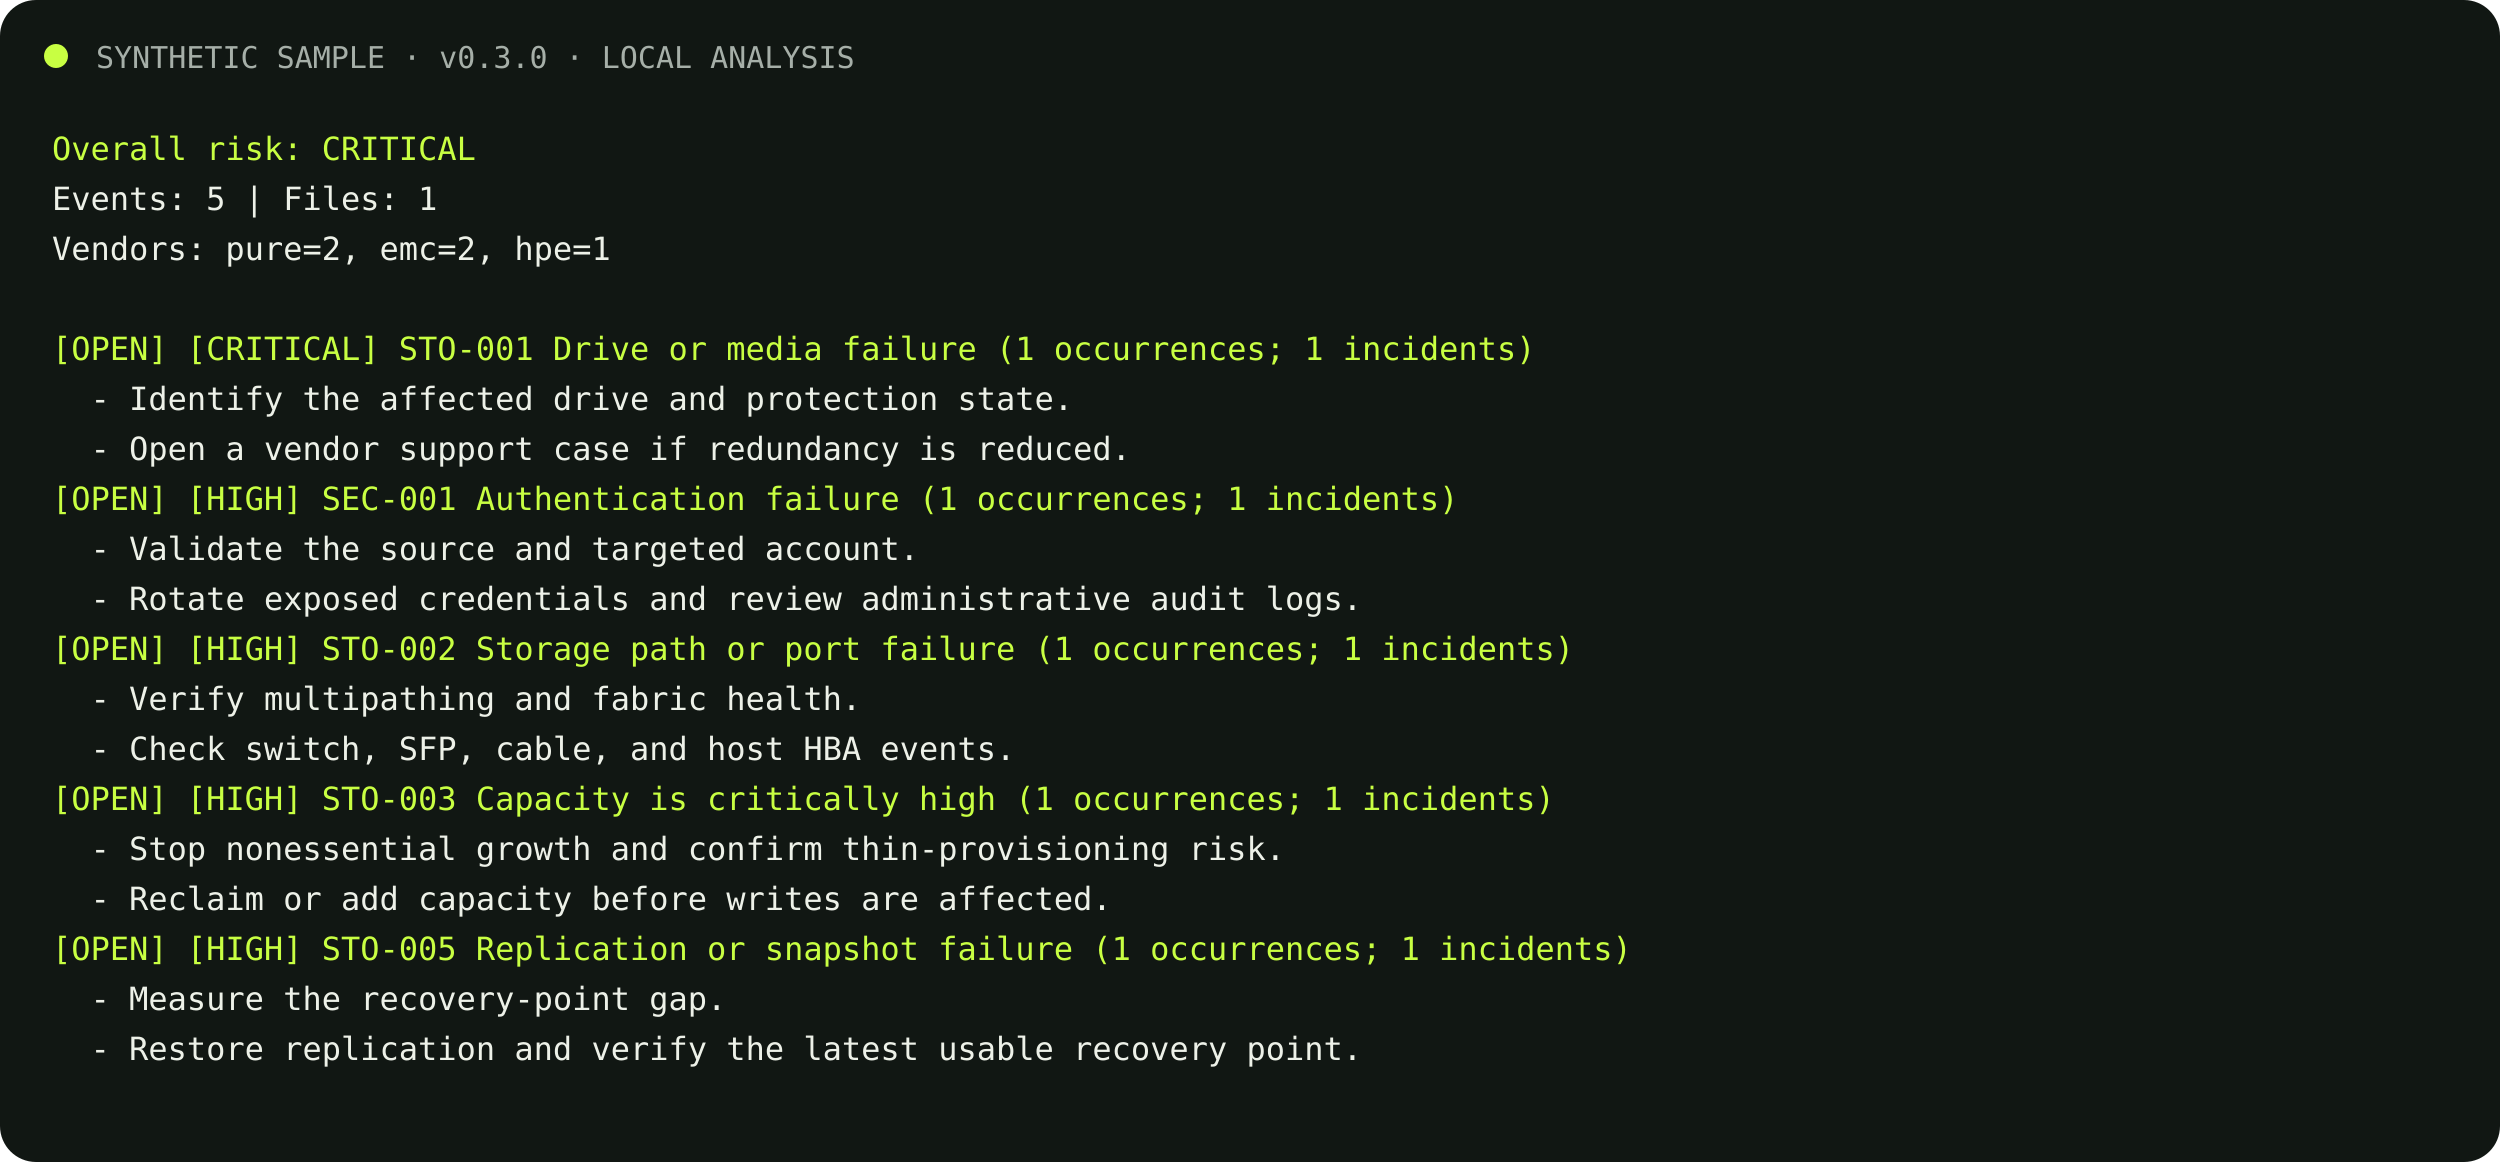
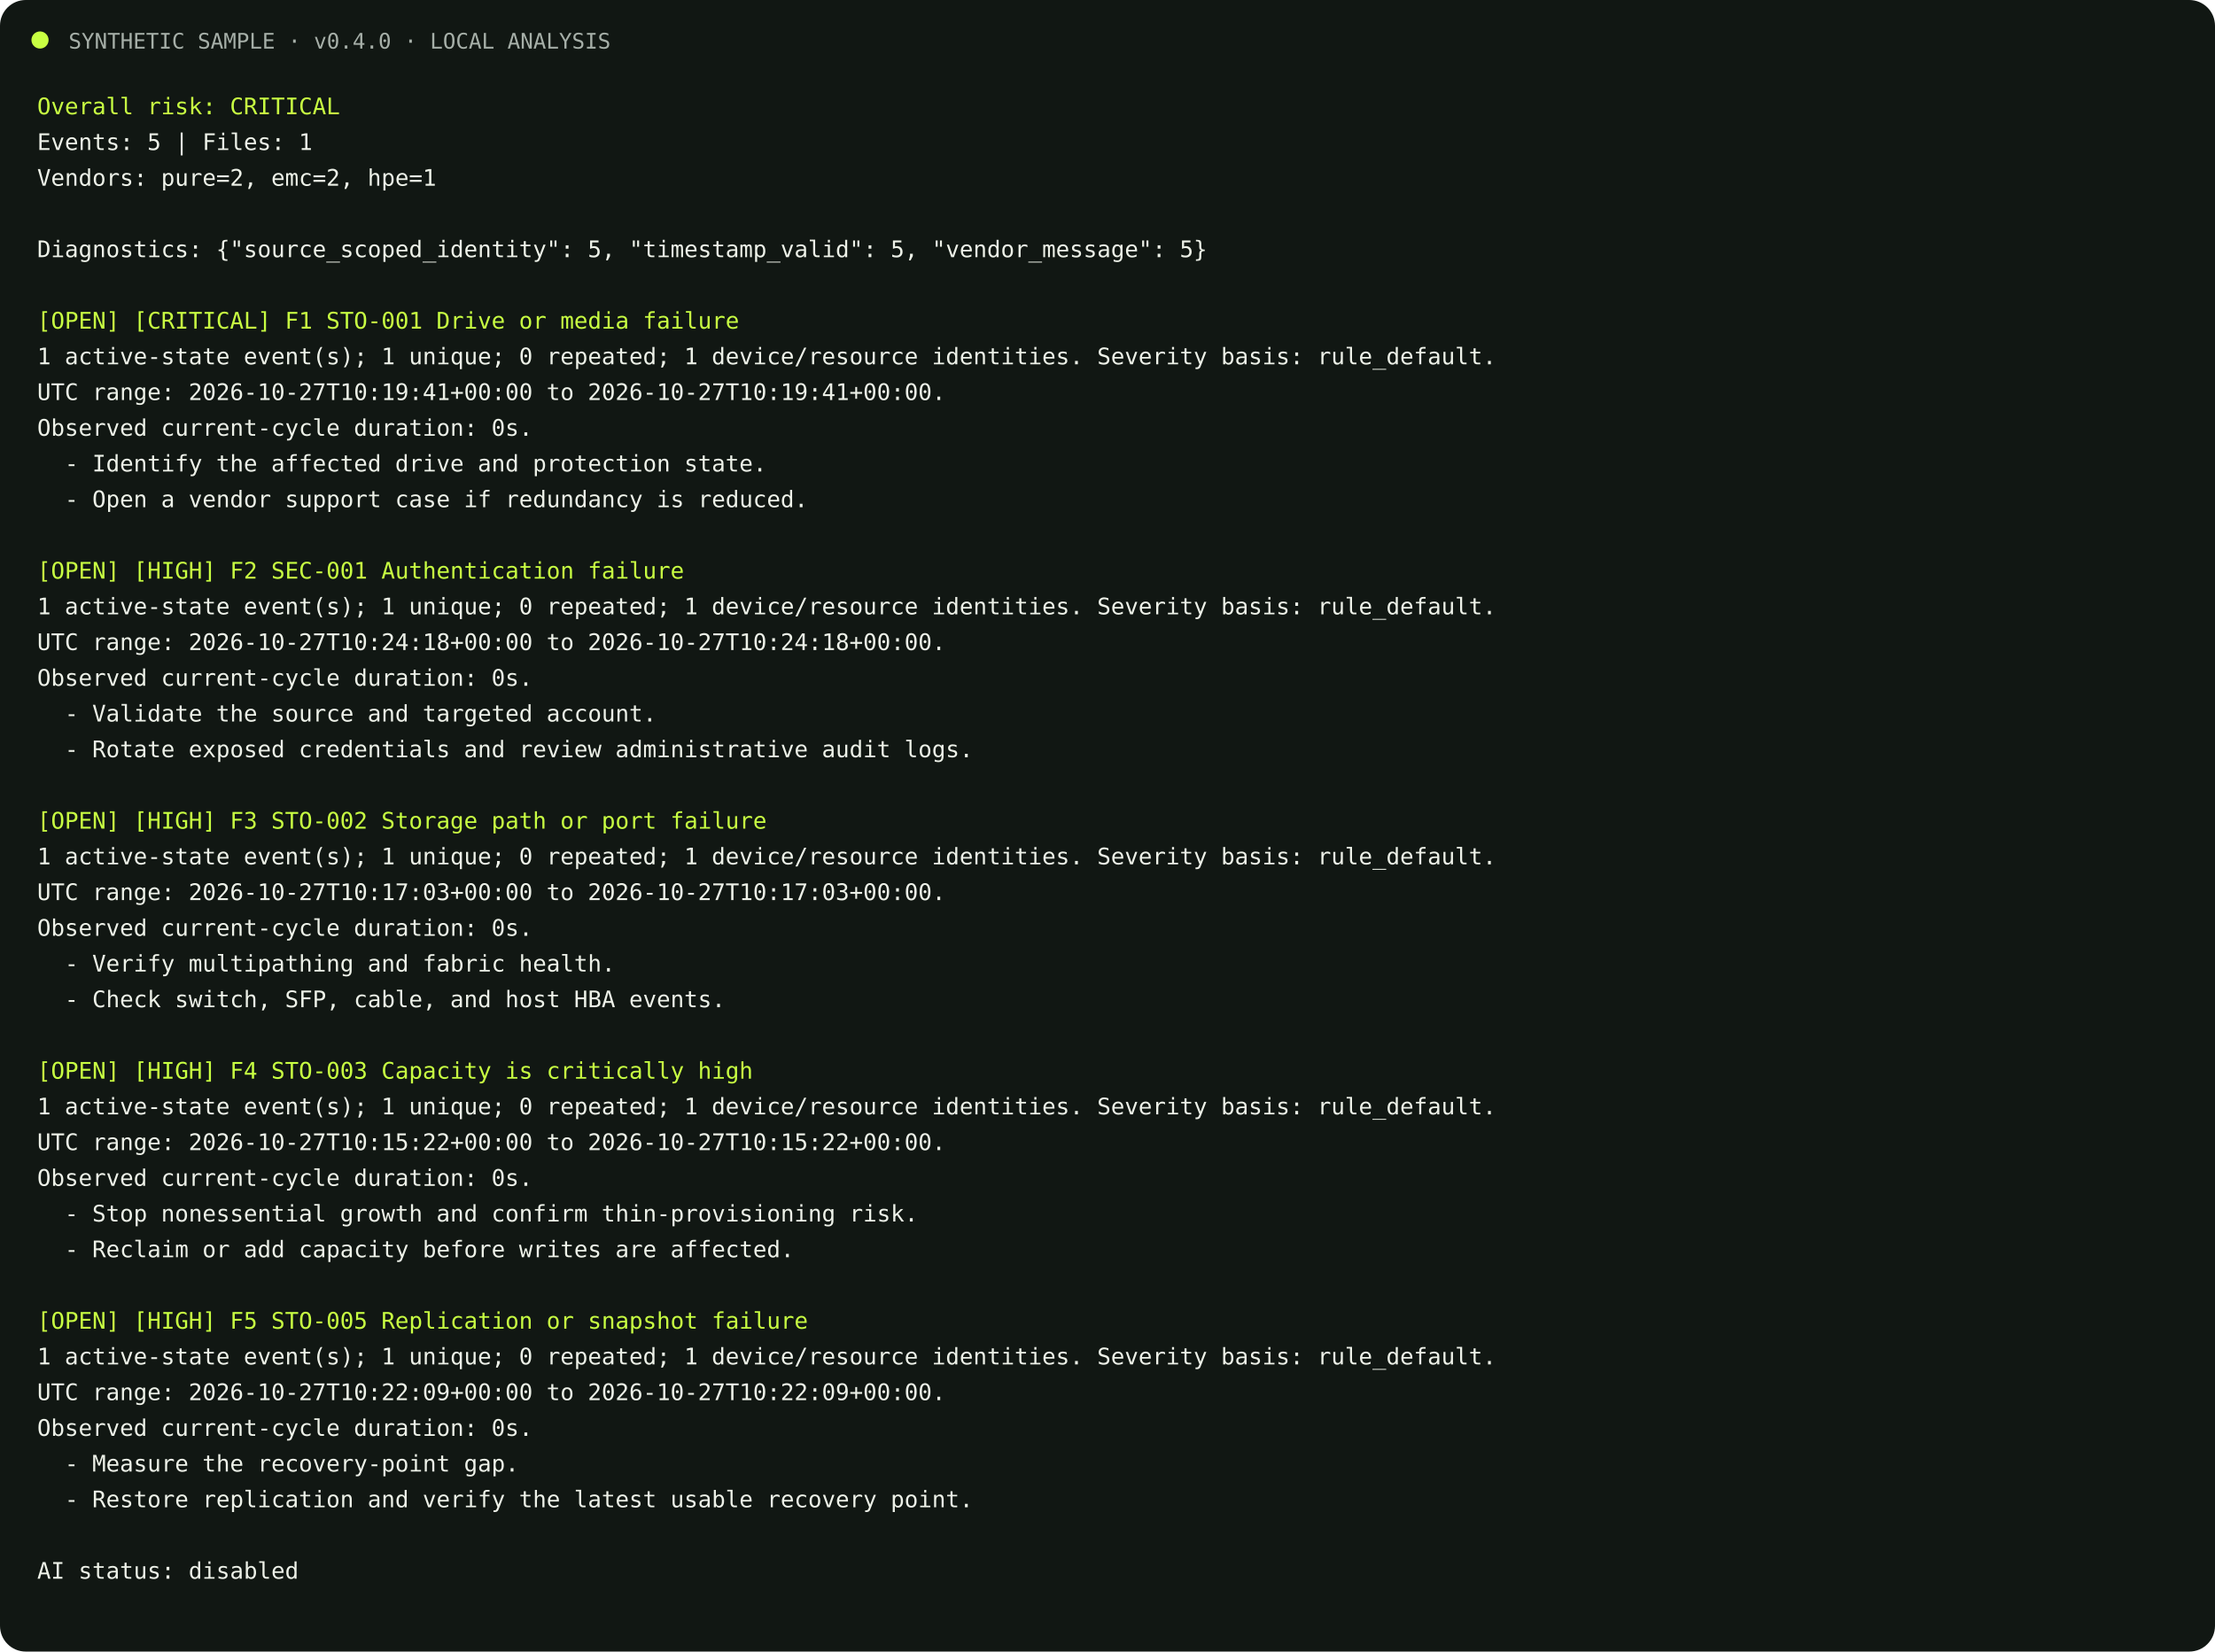
- <svg xmlns="http://www.w3.org/2000/svg" viewBox="0 0 1250 581" role="img" aria-labelledby="title">
-   <rect width="1250" height="100%" rx="18" fill="#111713" />
+ <svg xmlns="http://www.w3.org/2000/svg" viewBox="0 0 1550 1156" role="img" aria-labelledby="title">
+   <rect width="1550" height="100%" rx="18" fill="#111713" />
  <circle cx="28" cy="28" r="6" fill="#c8ff42" />
-   <text x="48" y="34" font-family="monospace" font-size="15" fill="#a6afa8">SYNTHETIC SAMPLE · v0.3.0 · LOCAL ANALYSIS</text>
+   <text x="48" y="34" font-family="monospace" font-size="15" fill="#a6afa8">SYNTHETIC SAMPLE · v0.4.0 · LOCAL ANALYSIS</text>
  <text x="26" y="80" font-family="monospace" font-size="16" fill="#c8ff42" xml:space="preserve">Overall risk: CRITICAL</text>
  <text x="26" y="105" font-family="monospace" font-size="16" fill="#edf1e8" xml:space="preserve">Events: 5 | Files: 1</text>
  <text x="26" y="130" font-family="monospace" font-size="16" fill="#edf1e8" xml:space="preserve">Vendors: pure=2, emc=2, hpe=1</text>
  <text x="26" y="155" font-family="monospace" font-size="16" fill="#edf1e8" xml:space="preserve" />
-   <text x="26" y="180" font-family="monospace" font-size="16" fill="#c8ff42" xml:space="preserve">[OPEN] [CRITICAL] STO-001 Drive or media failure (1 occurrences; 1 incidents)</text>
-   <text x="26" y="205" font-family="monospace" font-size="16" fill="#edf1e8" xml:space="preserve">  - Identify the affected drive and protection state.</text>
-   <text x="26" y="230" font-family="monospace" font-size="16" fill="#edf1e8" xml:space="preserve">  - Open a vendor support case if redundancy is reduced.</text>
-   <text x="26" y="255" font-family="monospace" font-size="16" fill="#c8ff42" xml:space="preserve">[OPEN] [HIGH] SEC-001 Authentication failure (1 occurrences; 1 incidents)</text>
-   <text x="26" y="280" font-family="monospace" font-size="16" fill="#edf1e8" xml:space="preserve">  - Validate the source and targeted account.</text>
-   <text x="26" y="305" font-family="monospace" font-size="16" fill="#edf1e8" xml:space="preserve">  - Rotate exposed credentials and review administrative audit logs.</text>
-   <text x="26" y="330" font-family="monospace" font-size="16" fill="#c8ff42" xml:space="preserve">[OPEN] [HIGH] STO-002 Storage path or port failure (1 occurrences; 1 incidents)</text>
-   <text x="26" y="355" font-family="monospace" font-size="16" fill="#edf1e8" xml:space="preserve">  - Verify multipathing and fabric health.</text>
-   <text x="26" y="380" font-family="monospace" font-size="16" fill="#edf1e8" xml:space="preserve">  - Check switch, SFP, cable, and host HBA events.</text>
-   <text x="26" y="405" font-family="monospace" font-size="16" fill="#c8ff42" xml:space="preserve">[OPEN] [HIGH] STO-003 Capacity is critically high (1 occurrences; 1 incidents)</text>
-   <text x="26" y="430" font-family="monospace" font-size="16" fill="#edf1e8" xml:space="preserve">  - Stop nonessential growth and confirm thin-provisioning risk.</text>
-   <text x="26" y="455" font-family="monospace" font-size="16" fill="#edf1e8" xml:space="preserve">  - Reclaim or add capacity before writes are affected.</text>
-   <text x="26" y="480" font-family="monospace" font-size="16" fill="#c8ff42" xml:space="preserve">[OPEN] [HIGH] STO-005 Replication or snapshot failure (1 occurrences; 1 incidents)</text>
-   <text x="26" y="505" font-family="monospace" font-size="16" fill="#edf1e8" xml:space="preserve">  - Measure the recovery-point gap.</text>
-   <text x="26" y="530" font-family="monospace" font-size="16" fill="#edf1e8" xml:space="preserve">  - Restore replication and verify the latest usable recovery point.</text>
+   <text x="26" y="180" font-family="monospace" font-size="16" fill="#edf1e8" xml:space="preserve">Diagnostics: {"source_scoped_identity": 5, "timestamp_valid": 5, "vendor_message": 5}</text>
+   <text x="26" y="205" font-family="monospace" font-size="16" fill="#edf1e8" xml:space="preserve" />
+   <text x="26" y="230" font-family="monospace" font-size="16" fill="#c8ff42" xml:space="preserve">[OPEN] [CRITICAL] F1 STO-001 Drive or media failure</text>
+   <text x="26" y="255" font-family="monospace" font-size="16" fill="#edf1e8" xml:space="preserve">1 active-state event(s); 1 unique; 0 repeated; 1 device/resource identities. Severity basis: rule_default.</text>
+   <text x="26" y="280" font-family="monospace" font-size="16" fill="#edf1e8" xml:space="preserve">UTC range: 2026-10-27T10:19:41+00:00 to 2026-10-27T10:19:41+00:00.</text>
+   <text x="26" y="305" font-family="monospace" font-size="16" fill="#edf1e8" xml:space="preserve">Observed current-cycle duration: 0s.</text>
+   <text x="26" y="330" font-family="monospace" font-size="16" fill="#edf1e8" xml:space="preserve">  - Identify the affected drive and protection state.</text>
+   <text x="26" y="355" font-family="monospace" font-size="16" fill="#edf1e8" xml:space="preserve">  - Open a vendor support case if redundancy is reduced.</text>
+   <text x="26" y="380" font-family="monospace" font-size="16" fill="#edf1e8" xml:space="preserve" />
+   <text x="26" y="405" font-family="monospace" font-size="16" fill="#c8ff42" xml:space="preserve">[OPEN] [HIGH] F2 SEC-001 Authentication failure</text>
+   <text x="26" y="430" font-family="monospace" font-size="16" fill="#edf1e8" xml:space="preserve">1 active-state event(s); 1 unique; 0 repeated; 1 device/resource identities. Severity basis: rule_default.</text>
+   <text x="26" y="455" font-family="monospace" font-size="16" fill="#edf1e8" xml:space="preserve">UTC range: 2026-10-27T10:24:18+00:00 to 2026-10-27T10:24:18+00:00.</text>
+   <text x="26" y="480" font-family="monospace" font-size="16" fill="#edf1e8" xml:space="preserve">Observed current-cycle duration: 0s.</text>
+   <text x="26" y="505" font-family="monospace" font-size="16" fill="#edf1e8" xml:space="preserve">  - Validate the source and targeted account.</text>
+   <text x="26" y="530" font-family="monospace" font-size="16" fill="#edf1e8" xml:space="preserve">  - Rotate exposed credentials and review administrative audit logs.</text>
+   <text x="26" y="555" font-family="monospace" font-size="16" fill="#edf1e8" xml:space="preserve" />
+   <text x="26" y="580" font-family="monospace" font-size="16" fill="#c8ff42" xml:space="preserve">[OPEN] [HIGH] F3 STO-002 Storage path or port failure</text>
+   <text x="26" y="605" font-family="monospace" font-size="16" fill="#edf1e8" xml:space="preserve">1 active-state event(s); 1 unique; 0 repeated; 1 device/resource identities. Severity basis: rule_default.</text>
+   <text x="26" y="630" font-family="monospace" font-size="16" fill="#edf1e8" xml:space="preserve">UTC range: 2026-10-27T10:17:03+00:00 to 2026-10-27T10:17:03+00:00.</text>
+   <text x="26" y="655" font-family="monospace" font-size="16" fill="#edf1e8" xml:space="preserve">Observed current-cycle duration: 0s.</text>
+   <text x="26" y="680" font-family="monospace" font-size="16" fill="#edf1e8" xml:space="preserve">  - Verify multipathing and fabric health.</text>
+   <text x="26" y="705" font-family="monospace" font-size="16" fill="#edf1e8" xml:space="preserve">  - Check switch, SFP, cable, and host HBA events.</text>
+   <text x="26" y="730" font-family="monospace" font-size="16" fill="#edf1e8" xml:space="preserve" />
+   <text x="26" y="755" font-family="monospace" font-size="16" fill="#c8ff42" xml:space="preserve">[OPEN] [HIGH] F4 STO-003 Capacity is critically high</text>
+   <text x="26" y="780" font-family="monospace" font-size="16" fill="#edf1e8" xml:space="preserve">1 active-state event(s); 1 unique; 0 repeated; 1 device/resource identities. Severity basis: rule_default.</text>
+   <text x="26" y="805" font-family="monospace" font-size="16" fill="#edf1e8" xml:space="preserve">UTC range: 2026-10-27T10:15:22+00:00 to 2026-10-27T10:15:22+00:00.</text>
+   <text x="26" y="830" font-family="monospace" font-size="16" fill="#edf1e8" xml:space="preserve">Observed current-cycle duration: 0s.</text>
+   <text x="26" y="855" font-family="monospace" font-size="16" fill="#edf1e8" xml:space="preserve">  - Stop nonessential growth and confirm thin-provisioning risk.</text>
+   <text x="26" y="880" font-family="monospace" font-size="16" fill="#edf1e8" xml:space="preserve">  - Reclaim or add capacity before writes are affected.</text>
+   <text x="26" y="905" font-family="monospace" font-size="16" fill="#edf1e8" xml:space="preserve" />
+   <text x="26" y="930" font-family="monospace" font-size="16" fill="#c8ff42" xml:space="preserve">[OPEN] [HIGH] F5 STO-005 Replication or snapshot failure</text>
+   <text x="26" y="955" font-family="monospace" font-size="16" fill="#edf1e8" xml:space="preserve">1 active-state event(s); 1 unique; 0 repeated; 1 device/resource identities. Severity basis: rule_default.</text>
+   <text x="26" y="980" font-family="monospace" font-size="16" fill="#edf1e8" xml:space="preserve">UTC range: 2026-10-27T10:22:09+00:00 to 2026-10-27T10:22:09+00:00.</text>
+   <text x="26" y="1005" font-family="monospace" font-size="16" fill="#edf1e8" xml:space="preserve">Observed current-cycle duration: 0s.</text>
+   <text x="26" y="1030" font-family="monospace" font-size="16" fill="#edf1e8" xml:space="preserve">  - Measure the recovery-point gap.</text>
+   <text x="26" y="1055" font-family="monospace" font-size="16" fill="#edf1e8" xml:space="preserve">  - Restore replication and verify the latest usable recovery point.</text>
+   <text x="26" y="1080" font-family="monospace" font-size="16" fill="#edf1e8" xml:space="preserve" />
+   <text x="26" y="1105" font-family="monospace" font-size="16" fill="#edf1e8" xml:space="preserve">AI status: disabled</text>
</svg>
